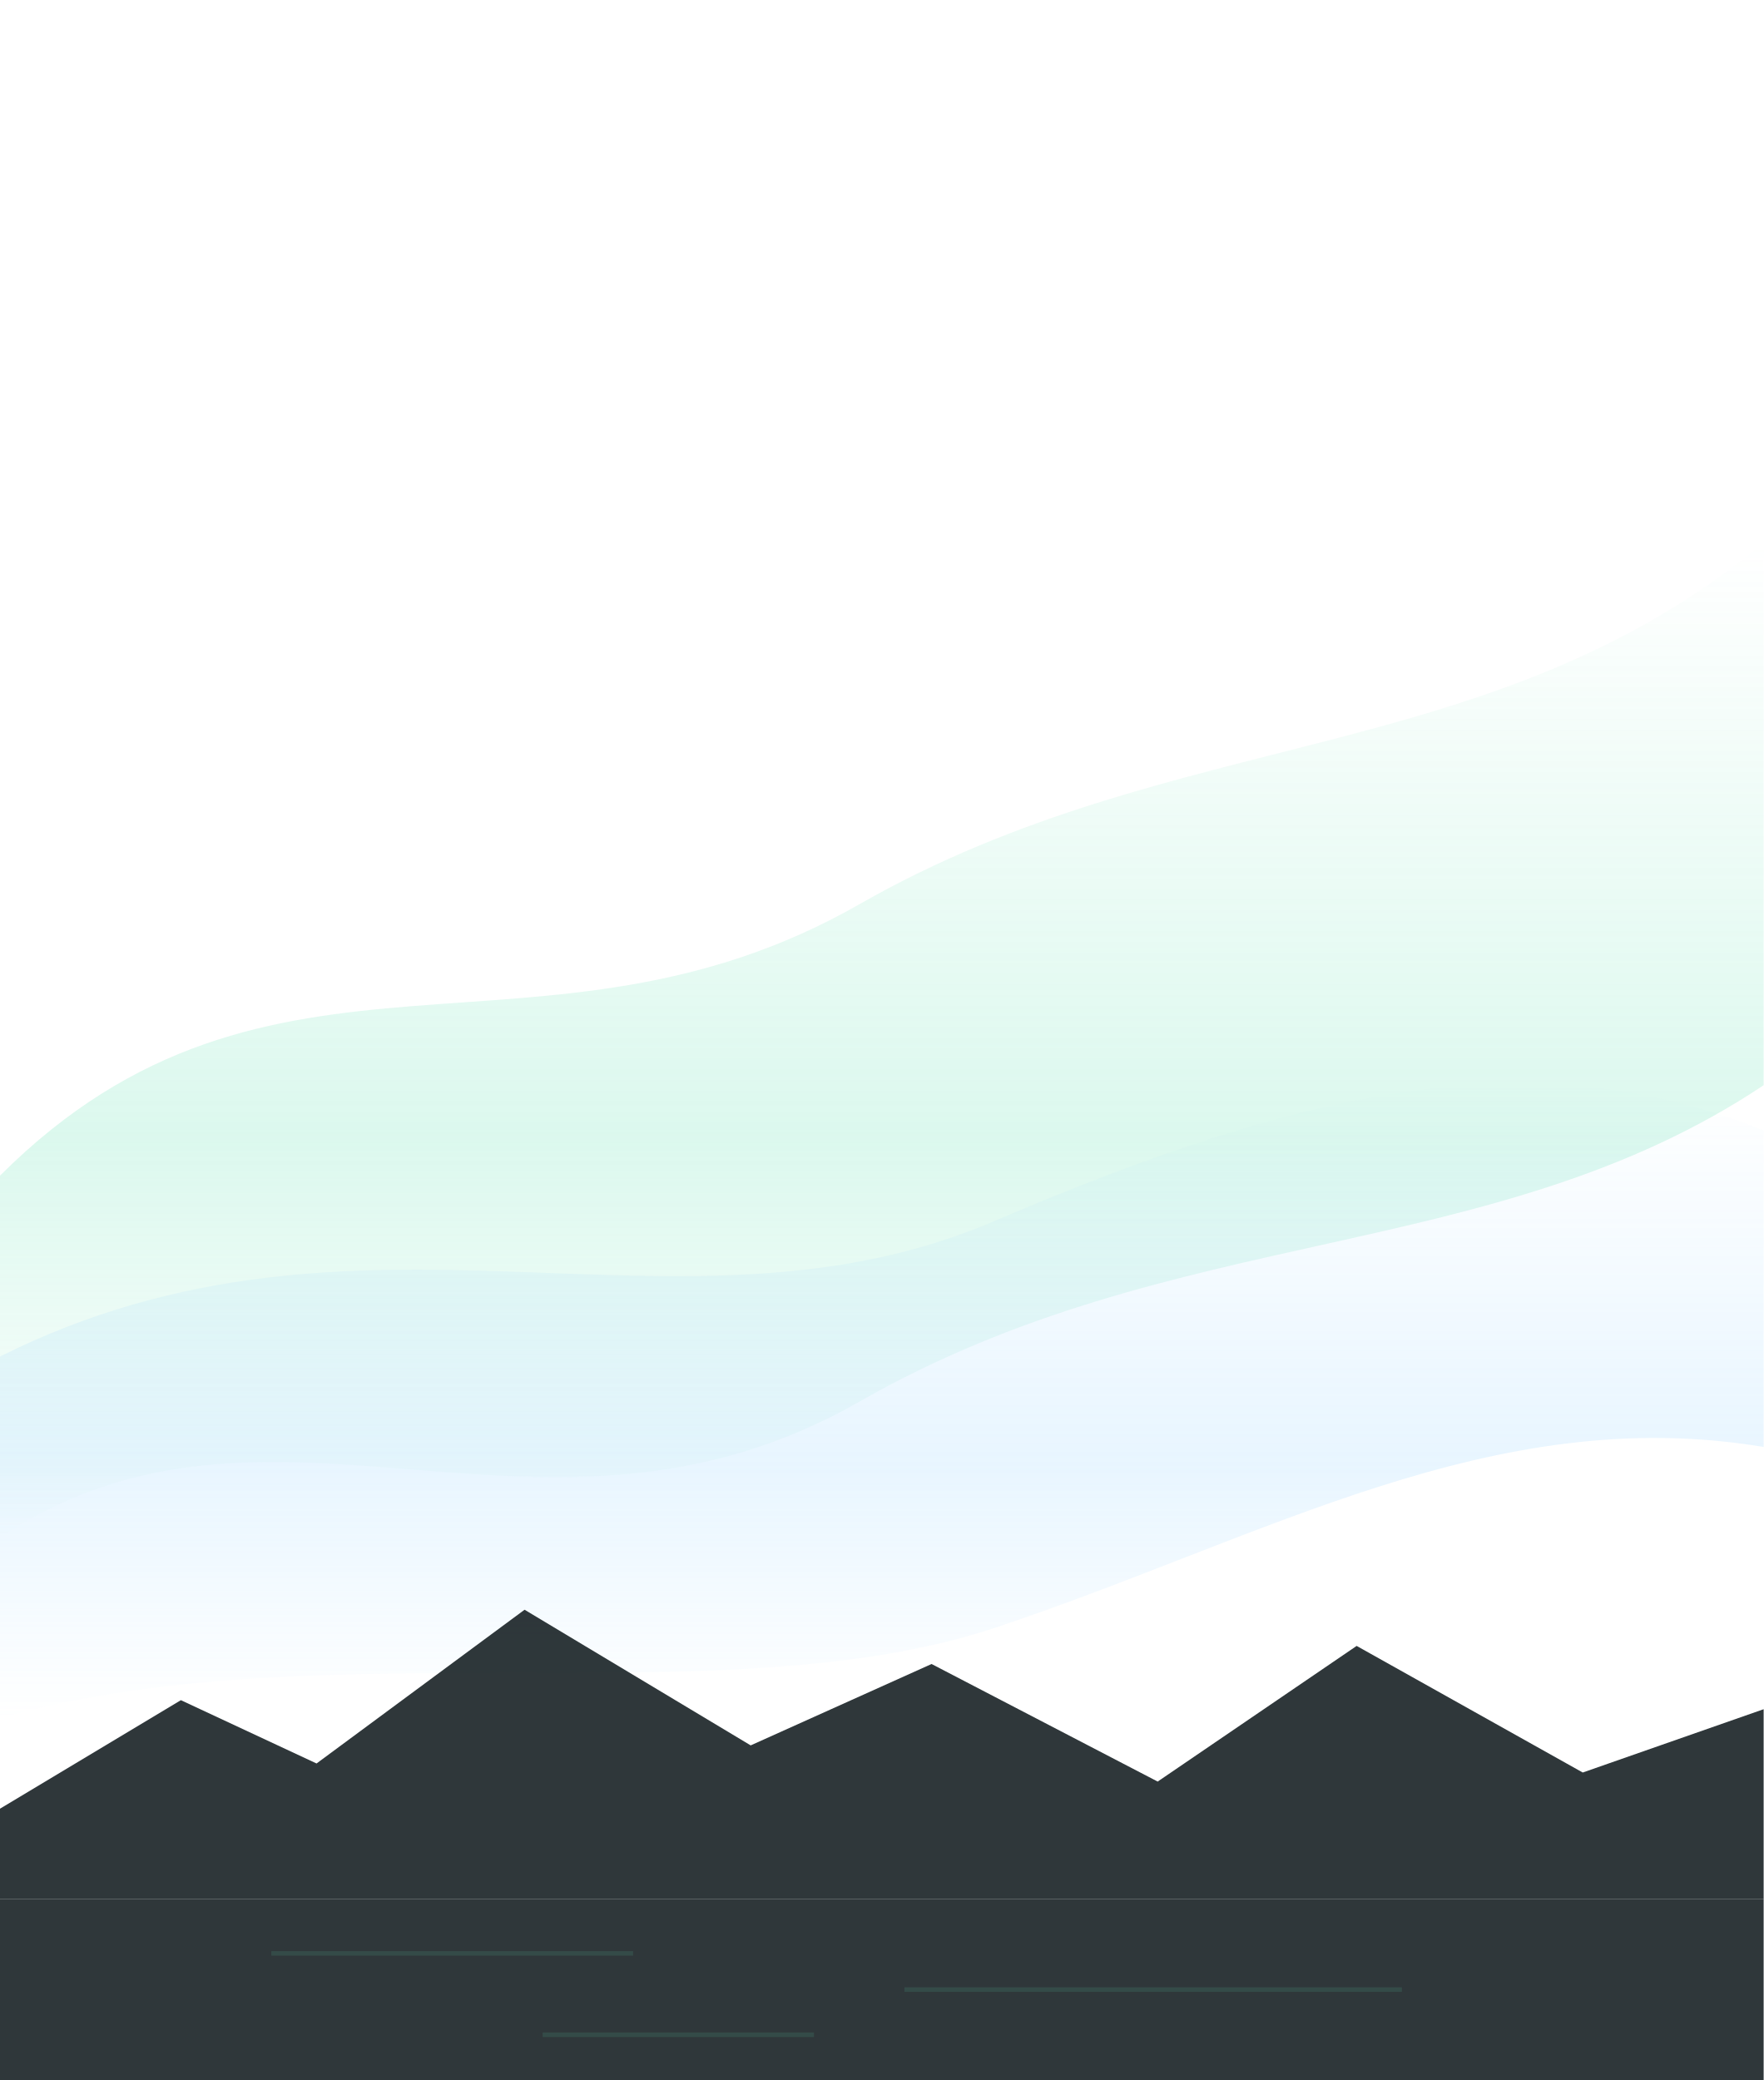
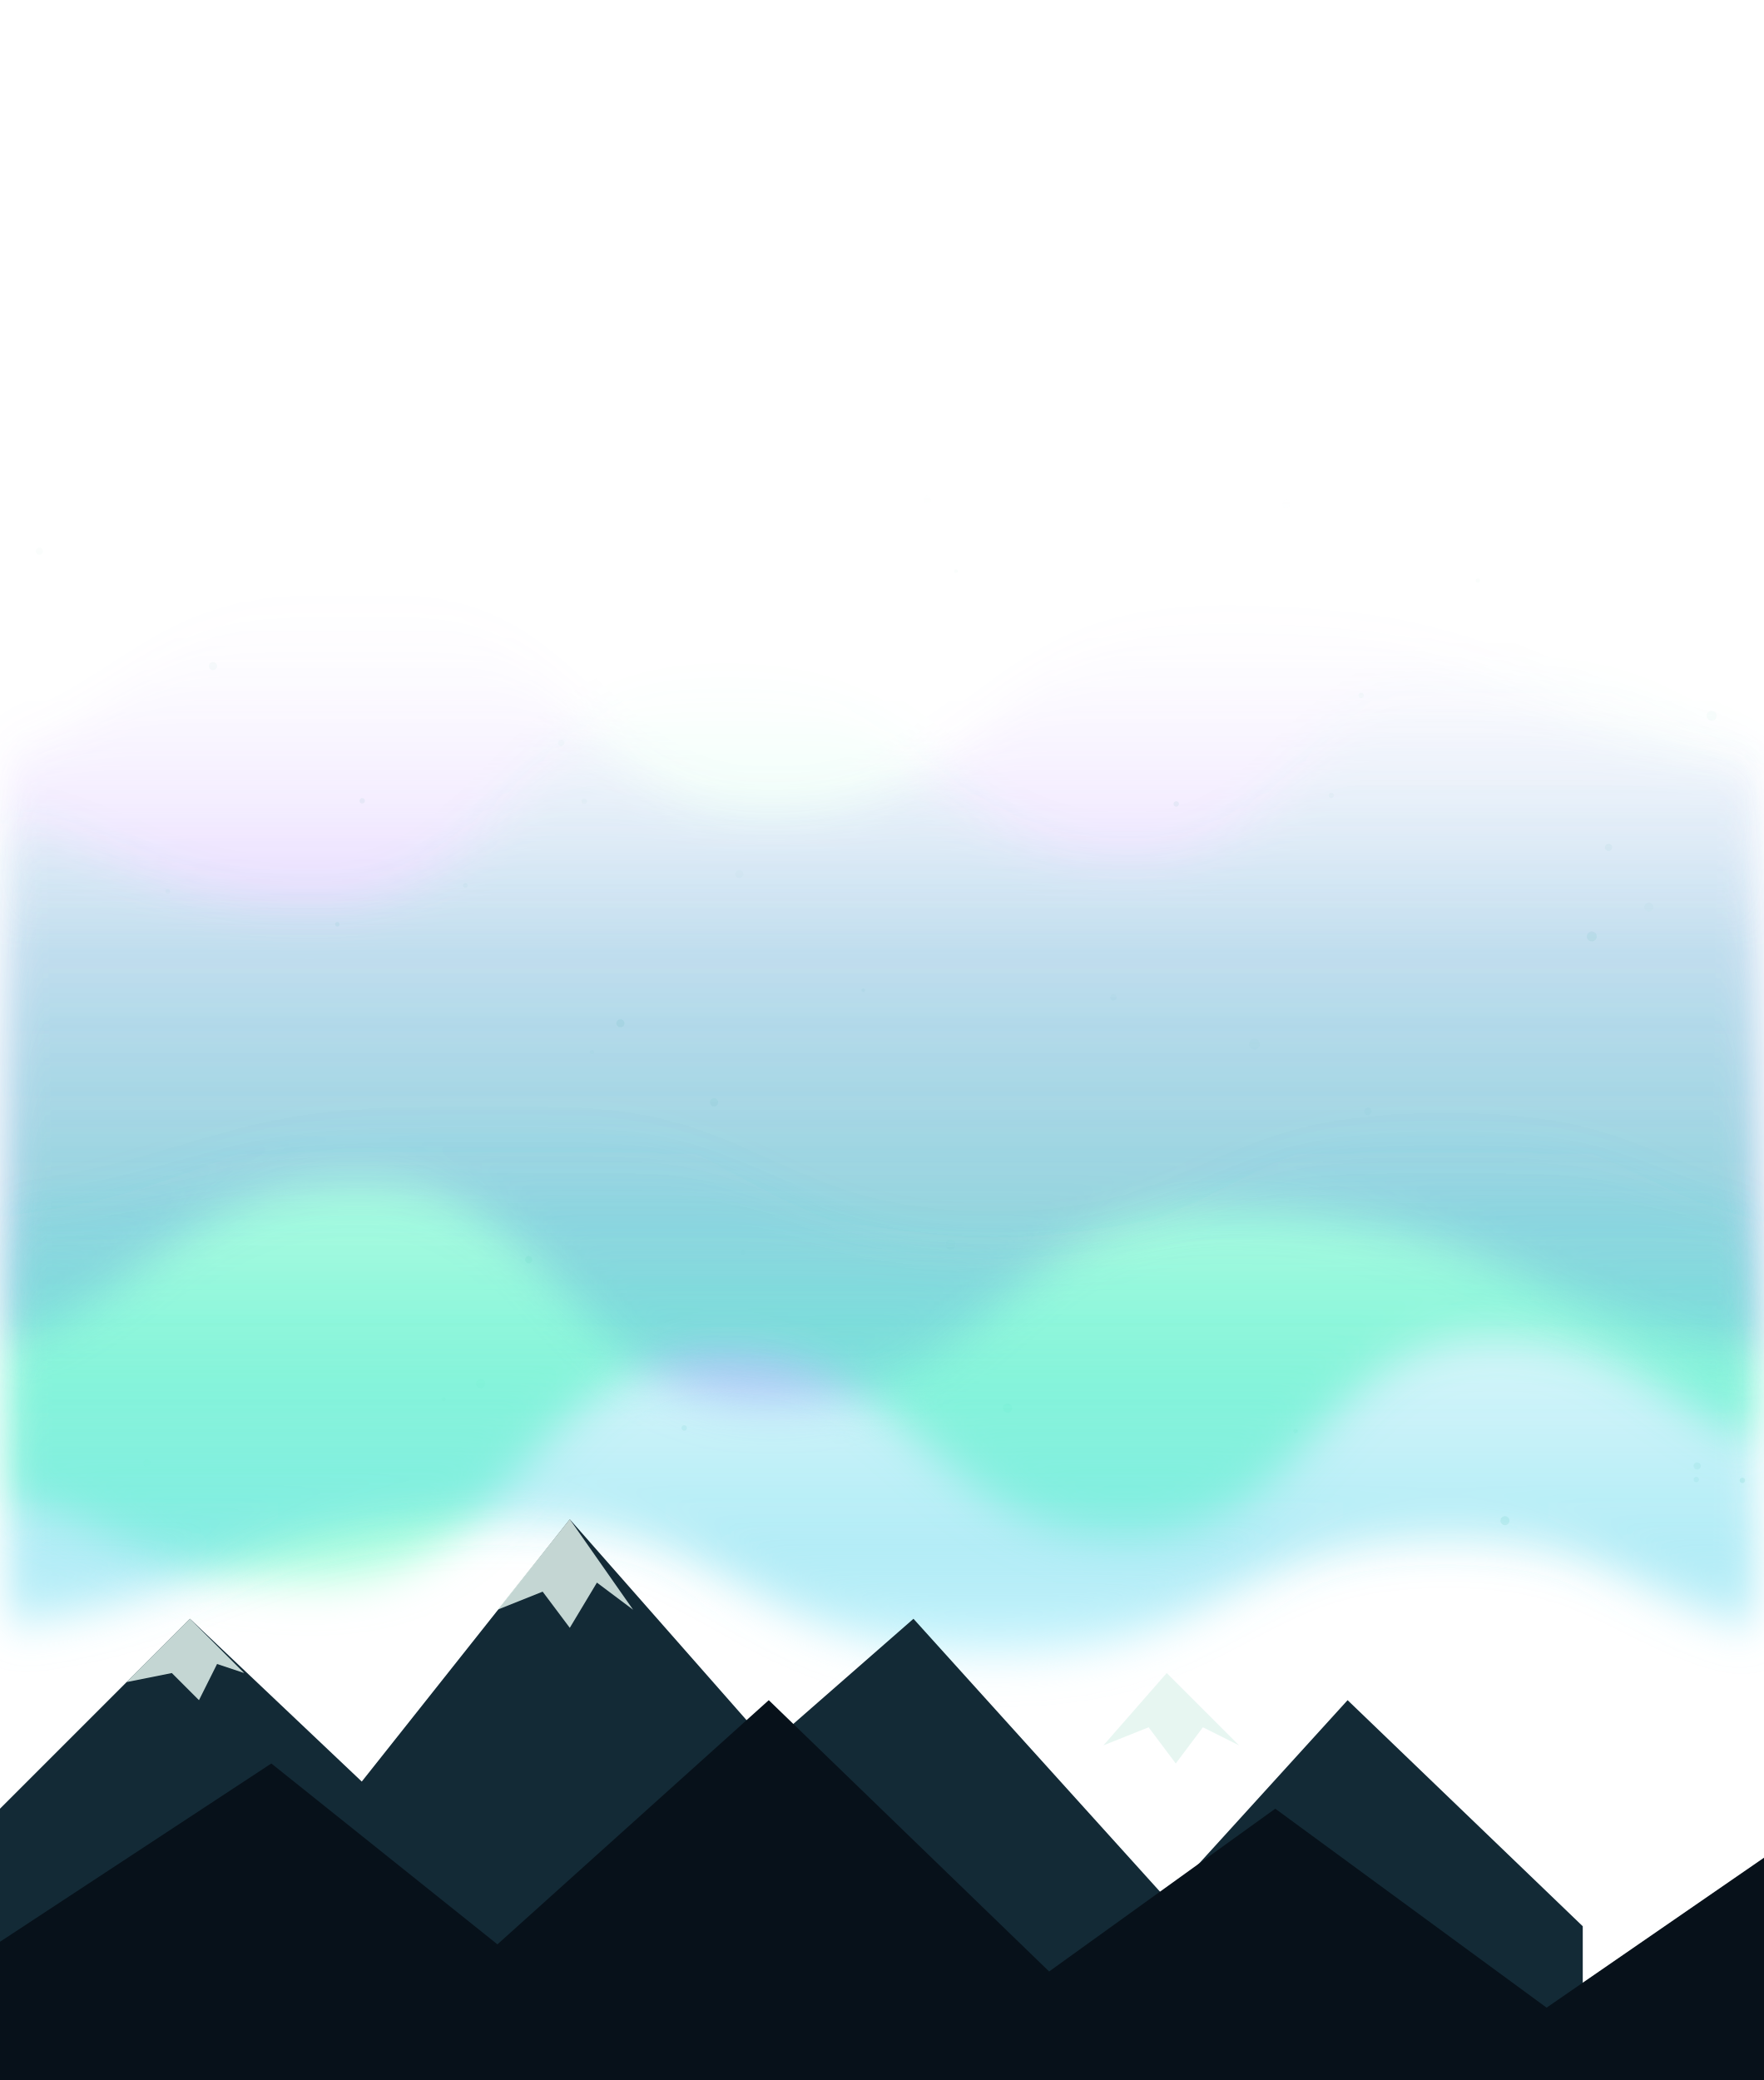
<svg xmlns="http://www.w3.org/2000/svg" viewBox="0 0 390 460">
  <defs>
-     <linearGradient id="cinta" x1="0" y1="0" x2="0" y2="1">
-       <stop offset="0" stop-color="#5ee0b0" stop-opacity="0" />
-       <stop offset=".6" stop-color="#5ee0b0" stop-opacity=".22" />
-       <stop offset="1" stop-color="#5ee0b0" stop-opacity="0" />
+     <linearGradient id="desv" x1="0" y1="100" x2="0" y2="210" gradientUnits="userSpaceOnUse">
+       <stop offset="0" stop-color="#000" />
+       <stop offset="1" stop-color="#fff" />
    </linearGradient>
-     <linearGradient id="cinta2" x1="0" y1="0" x2="0" y2="1">
-       <stop offset="0" stop-color="#6fc3ff" stop-opacity="0" />
-       <stop offset=".6" stop-color="#6fc3ff" stop-opacity=".16" />
-       <stop offset="1" stop-color="#6fc3ff" stop-opacity="0" />
-     </linearGradient>
+     <mask id="desvanecer" maskUnits="userSpaceOnUse" x="-20" y="0" width="430" height="480">
+       <rect x="-20" y="0" width="430" height="480" fill="url(#desv)" />
+     </mask>
  </defs>
-   <path fill="url(#cinta)" d="M0 260c60-60 120-20 190-60s140-30 200-80v120c-60 40-130 30-200 70S60 300 0 340z" />
-   <path fill="url(#cinta2)" d="M0 300c80-40 150 0 220-30s120-40 170-20v70c-60-10-110 20-170 40S70 360 0 380z" />
-   <path fill="#0a1418" opacity=".85" d="M0 400l40-24 30 14 46-34 50 30 40-18 50 26 44-30 50 28 40-14v42H0z" />
-   <rect x="0" y="420" width="390" height="40" fill="#0a1418" opacity=".85" />
-   <g stroke="#5ee0b0" stroke-width="1" opacity=".12">
-     <path d="M60 432h80M200 440h110M120 450h60" />
+   <g mask="url(#desvanecer)">
+     <defs>
+       <filter id="b" x="-10%" y="-10%" width="120%" height="120%">
+         <feGaussianBlur stdDeviation="5" />
+       </filter>
+       <linearGradient id="a1" x1="0" y1="0" x2="0" y2="1">
+         <stop offset="0" stop-color="#4dffb5" stop-opacity="0" />
+         <stop offset=".75" stop-color="#4dffb5" stop-opacity=".55" />
+         <stop offset="1" stop-color="#b6ffe0" stop-opacity=".9" />
+       </linearGradient>
+       <linearGradient id="a2" x1="0" y1="0" x2="0" y2="1">
+         <stop offset="0" stop-color="#a06bff" stop-opacity="0" />
+         <stop offset=".75" stop-color="#a06bff" stop-opacity=".5" />
+         <stop offset="1" stop-color="#d9c2ff" stop-opacity=".85" />
+       </linearGradient>
+       <linearGradient id="a3" x1="0" y1="0" x2="0" y2="1">
+         <stop offset="0" stop-color="#3fd0e8" stop-opacity="0" />
+         <stop offset=".8" stop-color="#3fd0e8" stop-opacity=".4" />
+         <stop offset="1" stop-color="#bff3ff" stop-opacity=".7" />
+       </linearGradient>
+     </defs>
+     <g fill="#e3f4ef">
+       <circle cx="205" cy="110.5" r="0.9" opacity="0.4" />
+       <circle cx="211.4" cy="126.3" r="0.4" opacity="0.8" />
+       <circle cx="378.5" cy="158.3" r="1.1" opacity="0.5" />
+       <circle cx="8.7" cy="121.9" r="0.8" opacity="0.8" />
+       <circle cx="246.2" cy="220.6" r="0.7" opacity="0.4" />
+       <circle cx="385.3" cy="327.4" r="0.6" opacity="0.9" />
+       <circle cx="332.8" cy="336.3" r="1" opacity="0.9" />
+       <circle cx="375.1" cy="327.2" r="0.6" opacity="0.6" />
+       <circle cx="80.1" cy="177.1" r="0.6" opacity="0.8" />
+       <circle cx="157.9" cy="243.8" r="0.9" opacity="0.8" />
+       <circle cx="222.8" cy="311.4" r="1" opacity="0.6" />
+       <circle cx="106.3" cy="306" r="1" opacity="0.4" />
+       <circle cx="163.5" cy="193.3" r="0.9" opacity="0.3" />
+       <circle cx="129.2" cy="177.2" r="0.6" opacity="0.4" />
+       <circle cx="102.9" cy="195.8" r="0.5" opacity="0.5" />
+       <circle cx="32.5" cy="323.6" r="0.8" opacity="0.3" />
+       <circle cx="190.9" cy="219" r="0.4" opacity="0.5" />
+       <circle cx="260.1" cy="177.8" r="0.6" opacity="0.9" />
+       <circle cx="47.1" cy="147.3" r="0.9" opacity="0.7" />
+       <circle cx="286.5" cy="316.5" r="0.5" opacity="0.6" />
+       <circle cx="164.3" cy="277" r="0.5" opacity="0.4" />
+       <circle cx="326.8" cy="128.4" r="0.5" opacity="0.6" />
+       <circle cx="116.9" cy="278.6" r="0.8" opacity="0.8" />
+       <circle cx="301" cy="153.8" r="0.6" opacity="0.6" />
+       <circle cx="130.9" cy="232.7" r="0.5" opacity="0.3" />
+       <circle cx="74.6" cy="204.4" r="0.5" opacity="0.7" />
+       <circle cx="284.4" cy="111.4" r="0.9" opacity="0.3" />
+       <circle cx="352" cy="207.1" r="1.1" opacity="0.8" />
+       <circle cx="364.6" cy="200.6" r="1" opacity="0.3" />
+       <circle cx="151.3" cy="315.8" r="0.6" opacity="0.7" />
+       <circle cx="37.1" cy="197.1" r="0.5" opacity="0.4" />
+       <circle cx="302.5" cy="245.8" r="0.8" opacity="0.4" />
+       <circle cx="375.3" cy="324.2" r="0.8" opacity="0.6" />
+       <circle cx="294.4" cy="175.9" r="0.6" opacity="0.5" />
+       <circle cx="210.2" cy="275.3" r="1.1" opacity="0.3" />
+       <circle cx="98.1" cy="309.5" r="0.5" opacity="0.3" />
+       <circle cx="277.4" cy="230.9" r="1.2" opacity="0.3" />
+       <circle cx="355.7" cy="187.4" r="0.8" opacity="0.6" />
+       <circle cx="124.1" cy="164.3" r="0.7" opacity="0.4" />
+       <circle cx="137.2" cy="226.3" r="0.9" opacity="0.9" />
+     </g>
+     <path d="M-20 300C30 300 30 262 80 262C125 262 125 310 170 310C220 310 220 268 270 268C340 268 340 300 410 300L410 170C340 170 340 138 270 138C220 138 220 180 170 180C125 180 125 132 80 132C30 132 30 170 -20 170Z" fill="url(#a2)" filter="url(#b)" />
+     <path d="M-20 330C25 330 25 350 70 350C115 350 115 300 160 300C205 300 205 340 250 340C290 340 290 296 330 296C370 296 370 322 410 322L410 172C370 172 370 146 330 146C290 146 290 190 250 190C205 190 205 150 160 150C115 150 115 200 70 200C25 200 25 180 -20 180Z" fill="url(#a1)" filter="url(#b)" />
+     <path d="M-20 360C45 360 45 336 110 336C165 336 165 366 220 366C270 366 270 340 320 340C365 340 365 362 410 362L410 272C365 272 365 250 320 250C270 250 270 276 220 276C165 276 165 246 110 246C45 246 45 270 -20 270Z" fill="url(#a3)" filter="url(#b)" />
+     <path d="M-10 470V410l52-52 38 36 46-58 44 50 32-28 56 62 40-44 52 50v54z" fill="#132a36" />
+     <path d="M-10 470V436l70-46 50 40 60-54 62 60 50-36 60 44 58-40v66z" fill="#07111a" />
+     <g fill="#e3f4ef" opacity=".85">
+       <path d="M126 336l-16 20 10-4 6 8 6-10 8 6z" />
+       <path d="M42 358l-14 14 10-2 6 6 4-8 6 2z" />
+       <path d="M258 370l-14 16 10-4 6 8 6-8 8 4z" />
+     </g>
  </g>
</svg>
